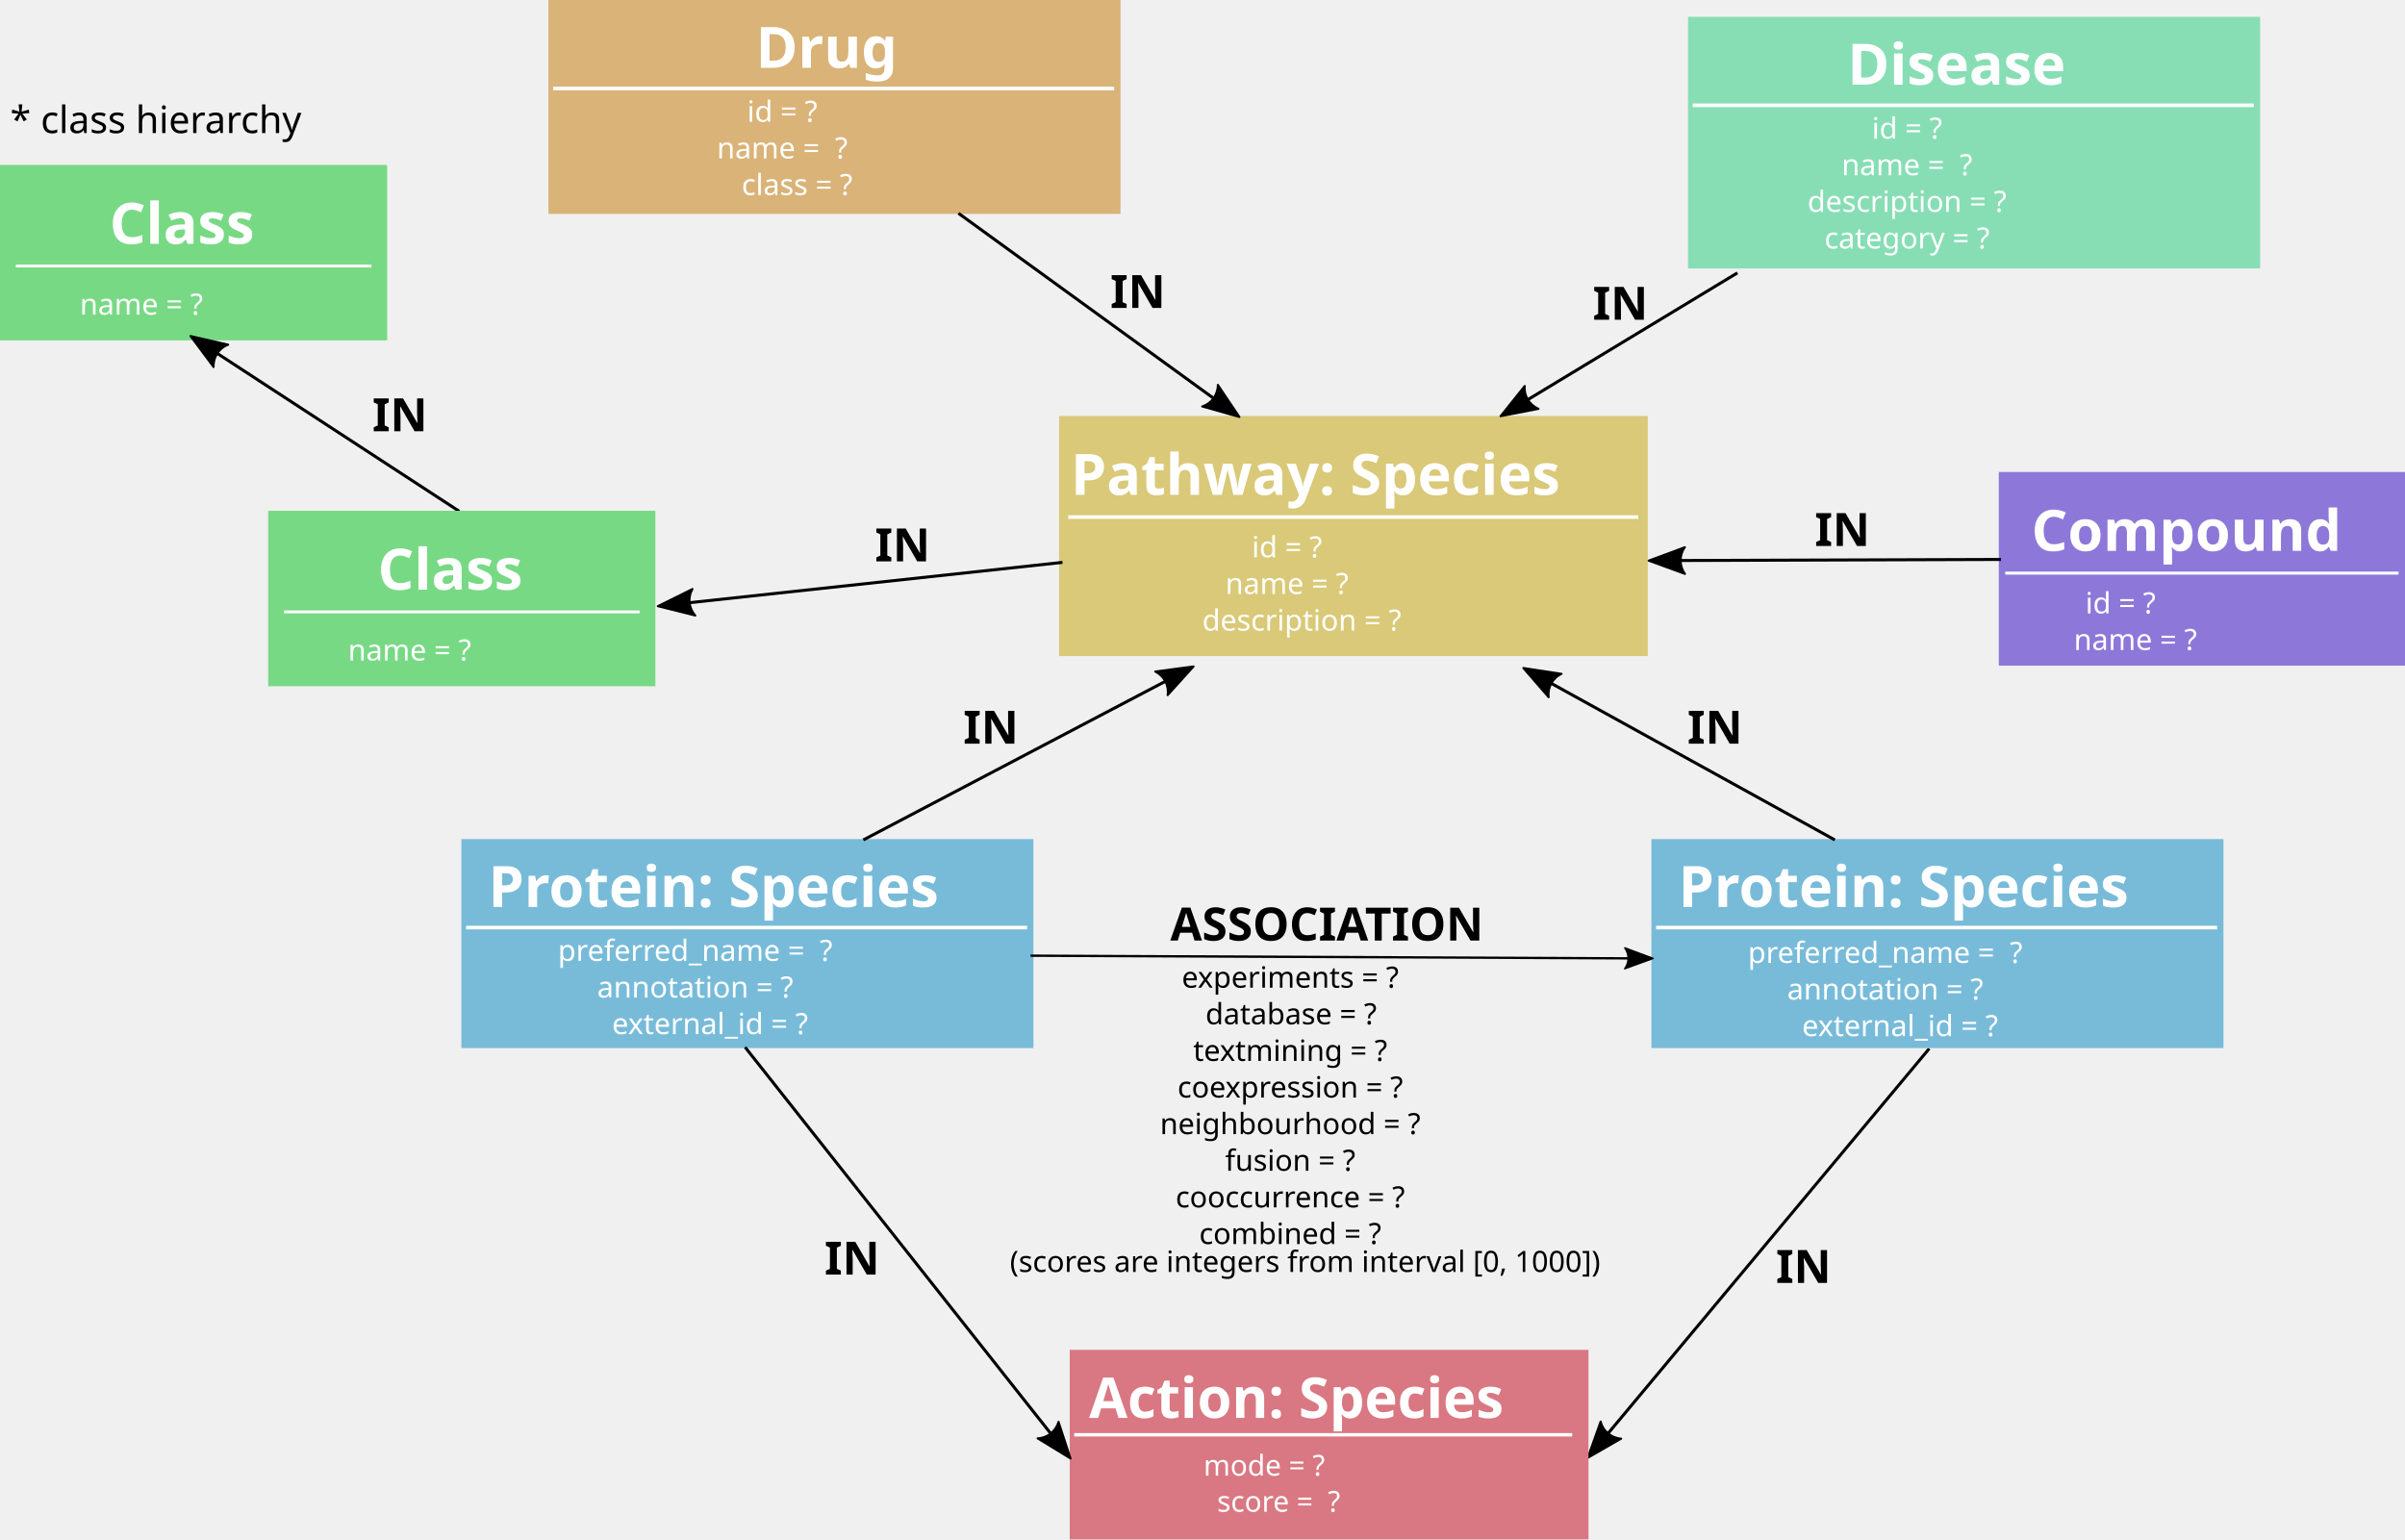
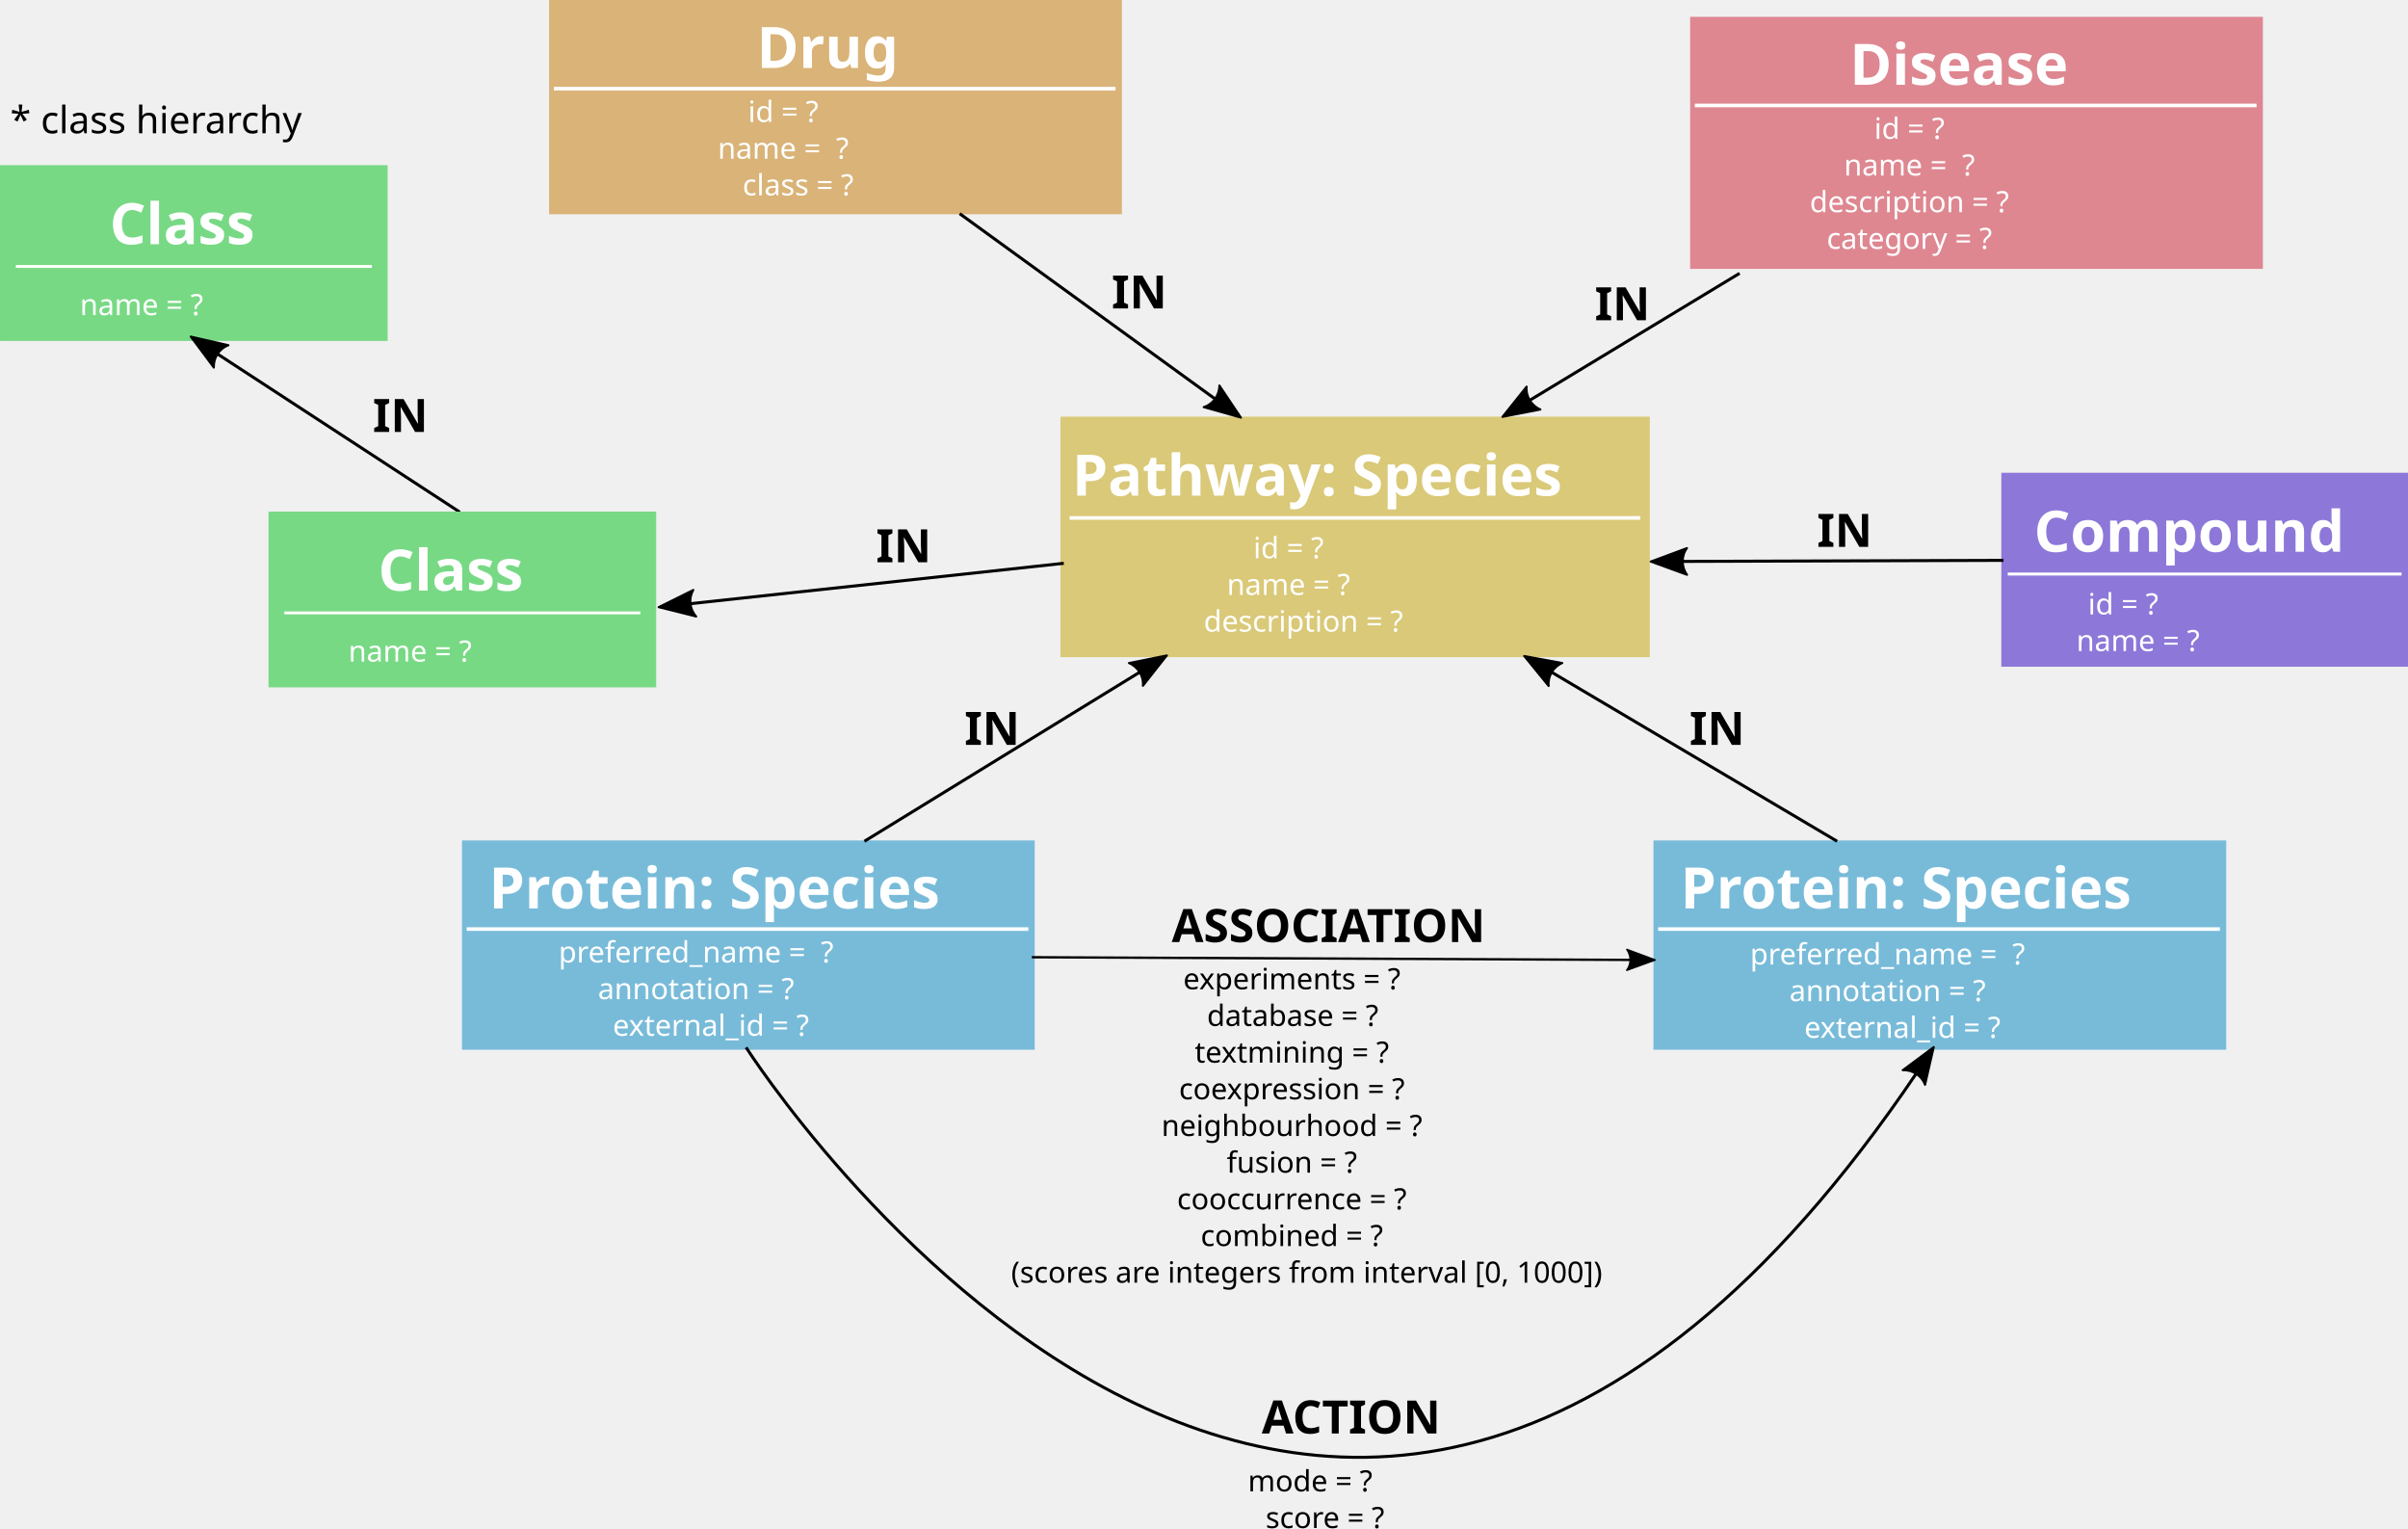
- <svg xmlns="http://www.w3.org/2000/svg" width="224.969mm" height="144.015mm" viewBox="0 0 797.134 510.291" id="svg2" version="1.1">
+ <svg xmlns="http://www.w3.org/2000/svg" width="224.969mm" height="142.761mm" viewBox="0 0 797.134 505.847" id="svg2" version="1.1">
  <defs id="defs4">
+     <marker orient="auto" refY="0" refX="0" id="marker4621" style="overflow:visible">
+       <path id="path4623" style="fill:#000000;fill-opacity:1;fill-rule:evenodd;stroke:#000000;stroke-width:0.625;stroke-linejoin:round;stroke-opacity:1" d="M 8.719,4.034 -2.207,0.016 8.719,-4.002 c -1.745,2.372 -1.735,5.617 -6e-7,8.035 z" transform="matrix(-1.1,0,0,-1.1,-1.1,0)" />
+     </marker>
    <marker orient="auto" refY="0" refX="0" id="marker4794" style="overflow:visible">
      <path id="path4796" d="M 0,0 5,-5 -12.5,0 5,5 0,0 Z" style="fill:#000000;fill-opacity:1;fill-rule:evenodd;stroke:#000000;stroke-width:1pt;stroke-opacity:1" transform="matrix(-0.8,0,0,-0.8,-10,0)" />
    </marker>
    <marker orient="auto" refY="0" refX="0" id="marker8050" style="overflow:visible">
      <path id="path8052" style="fill:#000000;fill-opacity:1;fill-rule:evenodd;stroke:#000000;stroke-width:0.625;stroke-linejoin:round;stroke-opacity:1" d="M 8.719,4.034 -2.207,0.016 8.719,-4.002 c -1.745,2.372 -1.735,5.617 -6e-7,8.035 z" transform="matrix(-1.1,0,0,-1.1,-1.1,0)" />
    </marker>
    <marker orient="auto" refY="0" refX="0" id="marker6372" style="overflow:visible">
      <path id="path6374" style="fill:#000000;fill-opacity:1;fill-rule:evenodd;stroke:#000000;stroke-width:0.625;stroke-linejoin:round;stroke-opacity:1" d="M 8.719,4.034 -2.207,0.016 8.719,-4.002 c -1.745,2.372 -1.735,5.617 -6e-7,8.035 z" transform="matrix(-1.1,0,0,-1.1,-1.1,0)" />
    </marker>
    <marker style="overflow:visible" id="marker4586" refX="0" refY="0" orient="auto">
      <path transform="matrix(-1.1,0,0,-1.1,-1.1,0)" d="M 8.719,4.034 -2.207,0.016 8.719,-4.002 c -1.745,2.372 -1.735,5.617 -6e-7,8.035 z" style="fill:#000000;fill-opacity:1;fill-rule:evenodd;stroke:#000000;stroke-width:0.625;stroke-linejoin:round;stroke-opacity:1" id="path4588" />
    </marker>
    <marker orient="auto" refY="0" refX="0" id="marker4333" style="overflow:visible">
      <path id="path4335" d="M 0,0 5,-5 -12.5,0 5,5 0,0 Z" style="fill:#000000;fill-opacity:1;fill-rule:evenodd;stroke:#000000;stroke-width:1pt;stroke-opacity:1" transform="matrix(-0.8,0,0,-0.8,-10,0)" />
    </marker>
    <marker orient="auto" refY="0" refX="0" id="Arrow1Lend" style="overflow:visible">
      <path id="path4741" d="M 0,0 5,-5 -12.5,0 5,5 0,0 Z" style="fill-rule:evenodd;stroke:#000000;stroke-width:1pt" transform="matrix(-0.8,0,0,-0.8,-10,0)" />
    </marker>
    <marker orient="auto" refY="0" refX="0" id="marker6189" style="overflow:visible">
      <path id="path6191" d="M 0,0 5,-5 -12.5,0 5,5 0,0 Z" style="fill:#000000;fill-opacity:1;fill-rule:evenodd;stroke:#000000;stroke-width:1pt;stroke-opacity:1" transform="matrix(-0.8,0,0,-0.8,-10,0)" />
    </marker>
    <marker orient="auto" refY="0" refX="0" id="marker6117" style="overflow:visible">
      <path id="path6119" d="M 0,0 5,-5 -12.5,0 5,5 0,0 Z" style="fill:#000000;fill-opacity:1;fill-rule:evenodd;stroke:#000000;stroke-width:1pt;stroke-opacity:1" transform="matrix(-0.8,0,0,-0.8,-10,0)" />
    </marker>
    <marker orient="auto" refY="0" refX="0" id="Arrow1Mstart" style="overflow:visible">
      <path id="path4219" d="M 0,0 5,-5 -12.5,0 5,5 0,0 Z" style="fill:#000000;fill-opacity:1;fill-rule:evenodd;stroke:#000000;stroke-width:1pt;stroke-opacity:1" transform="matrix(0.4,0,0,0.4,4,0)" />
    </marker>
    <marker style="overflow:visible" id="marker5431" refX="0" refY="0" orient="auto">
      <path transform="matrix(-1.1,0,0,-1.1,-1.1,0)" d="M 8.719,4.034 -2.207,0.016 8.719,-4.002 c -1.745,2.372 -1.735,5.617 -6e-7,8.035 z" style="fill:#000000;fill-opacity:1;fill-rule:evenodd;stroke:#000000;stroke-width:0.625;stroke-linejoin:round;stroke-opacity:1" id="path5433" />
    </marker>
    <marker orient="auto" refY="0" refX="0" id="Arrow2Lstart" style="overflow:visible">
      <path id="path4231" style="fill:#000000;fill-opacity:1;fill-rule:evenodd;stroke:#000000;stroke-width:0.625;stroke-linejoin:round;stroke-opacity:1" d="M 8.719,4.034 -2.207,0.016 8.719,-4.002 c -1.745,2.372 -1.735,5.617 -6e-7,8.035 z" transform="matrix(1.1,0,0,1.1,1.1,0)" />
-     </marker>
-     <marker orient="auto" refY="0" refX="0" id="marker4569" style="overflow:visible">
-       <path id="path4571" style="fill:#000000;fill-opacity:1;fill-rule:evenodd;stroke:#000000;stroke-width:0.625;stroke-linejoin:round;stroke-opacity:1" d="M 8.719,4.034 -2.207,0.016 8.719,-4.002 c -1.745,2.372 -1.735,5.617 -6e-7,8.035 z" transform="matrix(-1.1,0,0,-1.1,-1.1,0)" />
    </marker>
    <marker orient="auto" refY="0" refX="0" id="Arrow2Lend" style="overflow:visible">
      <path id="path4234" style="fill:#000000;fill-opacity:1;fill-rule:evenodd;stroke:#000000;stroke-width:0.625;stroke-linejoin:round;stroke-opacity:1" d="M 8.719,4.034 -2.207,0.016 8.719,-4.002 c -1.745,2.372 -1.735,5.617 -6e-7,8.035 z" transform="matrix(-1.1,0,0,-1.1,-1.1,0)" />
    </marker>
    <marker orient="auto" refY="0" refX="0" id="marker4569-3" style="overflow:visible">
      <path id="path4571-6" style="fill:#000000;fill-opacity:1;fill-rule:evenodd;stroke:#000000;stroke-width:0.625;stroke-linejoin:round;stroke-opacity:1" d="M 8.719,4.034 -2.207,0.016 8.719,-4.002 c -1.745,2.372 -1.735,5.617 -6e-7,8.035 z" transform="matrix(-1.1,0,0,-1.1,-1.1,0)" />
    </marker>
    <marker style="overflow:visible" id="marker5431-1" refX="0" refY="0" orient="auto">
      <path transform="matrix(-1.1,0,0,-1.1,-1.1,0)" d="M 8.719,4.034 -2.207,0.016 8.719,-4.002 c -1.745,2.372 -1.735,5.617 -6e-7,8.035 z" style="fill:#000000;fill-opacity:1;fill-rule:evenodd;stroke:#000000;stroke-width:0.625;stroke-linejoin:round;stroke-opacity:1" id="path5433-2" />
    </marker>
    <marker style="overflow:visible" id="marker5431-1-6" refX="0" refY="0" orient="auto">
      <path transform="matrix(-1.1,0,0,-1.1,-1.1,0)" d="M 8.719,4.034 -2.207,0.016 8.719,-4.002 c -1.745,2.372 -1.735,5.617 -6e-7,8.035 z" style="fill:#000000;fill-opacity:1;fill-rule:evenodd;stroke:#000000;stroke-width:0.625;stroke-linejoin:round;stroke-opacity:1" id="path5433-2-0" />
    </marker>
    <marker orient="auto" refY="0" refX="0" id="marker6372-9" style="overflow:visible">
      <path id="path6374-3" style="fill:#000000;fill-opacity:1;fill-rule:evenodd;stroke:#000000;stroke-width:0.625;stroke-linejoin:round;stroke-opacity:1" d="M 8.719,4.034 -2.207,0.016 8.719,-4.002 c -1.745,2.372 -1.735,5.617 -6e-7,8.035 z" transform="matrix(-1.1,0,0,-1.1,-1.1,0)" />
    </marker>
    <marker orient="auto" refY="0" refX="0" id="marker6372-7" style="overflow:visible">
      <path id="path6374-8" style="fill:#000000;fill-opacity:1;fill-rule:evenodd;stroke:#000000;stroke-width:0.625;stroke-linejoin:round;stroke-opacity:1" d="M 8.719,4.034 -2.207,0.016 8.719,-4.002 c -1.745,2.372 -1.735,5.617 -6e-7,8.035 z" transform="matrix(-1.1,0,0,-1.1,-1.1,0)" />
    </marker>
  </defs>
  <g id="layer1" transform="translate(388.4017,-322.015)">
    <g transform="translate(-59.60771,-111.0809)" id="g4991">
      <rect style="fill:#78d985;fill-opacity:1;stroke:none;stroke-width:5;stroke-miterlimit:4;stroke-dasharray:none;stroke-opacity:1" id="rect4993" width="128.329" height="58.171" x="-328.794" y="487.757" />
      <text xml:space="preserve" style="font-style:normal;font-weight:normal;font-size:18.907px;line-height:125%;font-family:sans-serif;letter-spacing:0px;word-spacing:0px;fill:#ffffff;fill-opacity:1;stroke:none;stroke-width:1px;stroke-linecap:butt;stroke-linejoin:miter;stroke-opacity:1" x="-292.492" y="513.907" id="text4995">
        <tspan style="font-style:normal;font-variant:normal;font-weight:bold;font-stretch:normal;font-family:sans-serif;-inkscape-font-specification:'sans-serif Bold'" x="-292.492" y="513.907" id="tspan4997">Class</tspan>
      </text>
      <path style="fill:none;fill-rule:evenodd;stroke:#ffffff;stroke-width:0.945px;stroke-linecap:butt;stroke-linejoin:miter;stroke-opacity:1" d="m -323.559,521.279 117.859,0" id="path4999" />
      <text xml:space="preserve" style="font-style:normal;font-weight:normal;font-size:18.907px;line-height:125%;font-family:sans-serif;letter-spacing:0px;word-spacing:0px;fill:#ffffff;fill-opacity:1;stroke:none;stroke-width:1px;stroke-linecap:butt;stroke-linejoin:miter;stroke-opacity:1" x="-264.729" y="537.394" id="text5001">
        <tspan style="font-size:9.711px;text-align:center;text-anchor:middle" x="-264.729" y="537.394" id="tspan5003">name = ?</tspan>
      </text>
    </g>
    <text xml:space="preserve" style="font-style:normal;font-weight:normal;font-size:18.907px;line-height:125%;font-family:sans-serif;letter-spacing:0px;word-spacing:0px;fill:#ffffff;fill-opacity:1;stroke:none;stroke-width:1px;stroke-linecap:butt;stroke-linejoin:miter;stroke-opacity:1" x="213.336" y="640.537" id="text6267">
      <tspan style="font-size:9.711px;text-align:center;text-anchor:middle" x="213.336" y="640.537" id="tspan6269">label =</tspan>
      <tspan id="tspan6271" style="font-size:9.711px;text-align:center;text-anchor:middle" x="213.336" y="652.676">name =</tspan>
      <tspan style="font-size:9.711px;text-align:center;text-anchor:middle" x="213.336" y="664.815" id="tspan6273">ensembl_id =</tspan>
    </text>
    <text id="text4183" y="628.107" x="174.206" style="font-style:normal;font-weight:normal;font-size:18.907px;line-height:125%;font-family:sans-serif;letter-spacing:0px;word-spacing:0px;fill:#ffffff;fill-opacity:1;stroke:none;stroke-width:1px;stroke-linecap:butt;stroke-linejoin:miter;stroke-opacity:1" xml:space="preserve">
      <tspan id="tspan4185" y="628.107" x="174.206" style="font-style:normal;font-variant:normal;font-weight:bold;font-stretch:normal;font-family:sans-serif;-inkscape-font-specification:'sans-serif Bold';fill:#ffffff;fill-opacity:1;stroke:none;stroke-opacity:1">Protein:Species</tspan>
    </text>
-     <text id="text4183-3" y="633.787" x="-0.51" style="font-style:normal;font-weight:normal;font-size:15.239px;line-height:125%;font-family:sans-serif;letter-spacing:0px;word-spacing:0px;fill:#000000;fill-opacity:1;stroke:none;stroke-width:1px;stroke-linecap:butt;stroke-linejoin:miter;stroke-opacity:1;" xml:space="preserve">
-       <tspan id="tspan4185-6" y="633.787" x="-0.51" style="font-style:normal;font-variant:normal;font-weight:bold;font-stretch:normal;font-family:sans-serif;-inkscape-font-specification:'sans-serif Bold';fill:#000000;fill-opacity:1;">ASSOCIATION</tspan>
+     <text id="text4183-3" y="633.787" x="-0.51" style="font-style:normal;font-weight:normal;font-size:15.239px;line-height:125%;font-family:sans-serif;letter-spacing:0px;word-spacing:0px;fill:#000000;fill-opacity:1;stroke:none;stroke-width:1px;stroke-linecap:butt;stroke-linejoin:miter;stroke-opacity:1" xml:space="preserve">
+       <tspan id="tspan4185-6" y="633.787" x="-0.51" style="font-style:normal;font-variant:normal;font-weight:bold;font-stretch:normal;font-family:sans-serif;-inkscape-font-specification:'sans-serif Bold';fill:#000000;fill-opacity:1">ASSOCIATION</tspan>
    </text>
    <text id="text4201" y="649.416" x="56.459" style="font-style:normal;font-weight:normal;font-size:18.907px;line-height:125%;font-family:sans-serif;letter-spacing:0px;word-spacing:0px;fill:#000000;fill-opacity:1;stroke:none;stroke-width:1px;stroke-linecap:butt;stroke-linejoin:miter;stroke-opacity:1" xml:space="preserve">
      <tspan y="649.416" x="56.459" style="font-size:9.711px;text-align:center;text-anchor:middle;fill:#000000" id="tspan4205">experiments = ?</tspan>
      <tspan y="661.554" x="58.005" style="font-size:9.711px;text-align:center;text-anchor:middle;fill:#000000" id="tspan4535">database = ? </tspan>
      <tspan y="673.693" x="56.459" style="font-size:9.711px;text-align:center;text-anchor:middle;fill:#000000" id="tspan4537">textmining = ?</tspan>
      <tspan y="685.832" x="56.459" style="font-size:9.711px;text-align:center;text-anchor:middle;fill:#000000" id="tspan4539">coexpression = ?</tspan>
      <tspan y="697.971" x="56.459" style="font-size:9.711px;text-align:center;text-anchor:middle;fill:#000000" id="tspan4541">neighbourhood = ?</tspan>
      <tspan y="710.11" x="56.459" style="font-size:9.711px;text-align:center;text-anchor:middle;fill:#000000" id="tspan4543">fusion = ?</tspan>
      <tspan y="722.249" x="56.459" style="font-size:9.711px;text-align:center;text-anchor:middle;fill:#000000" id="tspan4545">cooccurrence = ?</tspan>
      <tspan y="734.388" x="56.459" style="font-size:9.711px;text-align:center;text-anchor:middle;fill:#000000" id="tspan4547">combined = ?</tspan>
-       <tspan y="743.642" x="56.459" style="font-size:9.711px;text-align:center;text-anchor:middle;fill:#000000" id="tspan4305">(scores are integers from interval [0, 1000])</tspan>
-     </text>
-     <g id="g3619" transform="translate(-338.5714,-91.42857)">
-       <path id="path5429" d="M 589.61,761.036 477.233,895.7" style="fill:none;fill-rule:evenodd;stroke:#000000;stroke-width:1;stroke-linecap:butt;stroke-linejoin:miter;stroke-miterlimit:4;stroke-dasharray:none;stroke-opacity:1;marker-end:url(#marker5431)" />
-       <text xml:space="preserve" style="font-style:normal;font-weight:normal;font-size:15.239px;line-height:125%;font-family:sans-serif;letter-spacing:0px;word-spacing:0px;fill:#000000;fill-opacity:1;stroke:none;stroke-width:1px;stroke-linecap:butt;stroke-linejoin:miter;stroke-opacity:1" x="538.79" y="838.707" id="text4244">
-         <tspan style="font-style:normal;font-variant:normal;font-weight:bold;font-stretch:normal;font-family:sans-serif;-inkscape-font-specification:'sans-serif Bold'" x="538.79" y="838.707" id="tspan4246">IN</tspan>
-       </text>
-     </g>
+       <tspan y="746.527" x="56.459" style="font-size:9.711px;text-align:center;text-anchor:middle;fill:#000000" id="tspan4305">(scores are integers from interval [0, 1000])</tspan>
+     </text>
    <rect style="fill:#78bbd9;fill-opacity:1;stroke:none;stroke-width:5;stroke-miterlimit:4;stroke-dasharray:none;stroke-opacity:1" id="rect4136" width="189.607" height="69.268" x="-235.478" y="600.158" />
    <text xml:space="preserve" style="font-style:normal;font-weight:normal;font-size:18.907px;line-height:125%;font-family:sans-serif;letter-spacing:0px;word-spacing:0px;fill:#ffffff;fill-opacity:1;stroke:none;stroke-width:1px;stroke-linecap:butt;stroke-linejoin:miter;stroke-opacity:1" x="-226.554" y="622.654" id="text4138">
      <tspan style="font-style:normal;font-variant:normal;font-weight:bold;font-stretch:normal;font-family:sans-serif;-inkscape-font-specification:'sans-serif Bold';fill:#ffffff;fill-opacity:1;stroke:none;stroke-opacity:1" x="-226.554" y="622.654" id="tspan4142">Protein: Species</tspan>
    </text>
    <text id="text4146" y="640.537" x="-140.774" style="font-style:normal;font-weight:normal;font-size:18.907px;line-height:125%;font-family:sans-serif;letter-spacing:0px;word-spacing:0px;fill:#ffffff;fill-opacity:1;stroke:none;stroke-width:1px;stroke-linecap:butt;stroke-linejoin:miter;stroke-opacity:1" xml:space="preserve">
      <tspan id="tspan4148" y="640.537" x="-140.774" style="font-size:9.711px;text-align:center;text-anchor:middle">preferred_name =  ?</tspan>
      <tspan y="652.676" x="-140.774" style="font-size:9.711px;text-align:center;text-anchor:middle" id="tspan4150">annotation = ?</tspan>
      <tspan id="tspan6265" y="664.815" x="-140.774" style="font-size:9.711px;text-align:center;text-anchor:middle">external_id = ?</tspan>
    </text>
    <path style="fill:none;fill-rule:evenodd;stroke:#ffffff;stroke-width:1.187px;stroke-linecap:butt;stroke-linejoin:miter;stroke-opacity:1" d="m -233.922,629.49 185.947,0" id="path3400" />
-     <g id="g5072" transform="matrix(0.9088292,0,0,0.9088292,-252.0984,38.42186)">
-       <rect style="fill:#d97882;fill-opacity:1;stroke:none;stroke-width:5;stroke-miterlimit:4;stroke-dasharray:none;stroke-opacity:1" id="rect4551" width="189.186" height="69.146" x="240.155" y="804.378" />
-       <text transform="scale(0.9952311,1.004792)" xml:space="preserve" style="font-style:normal;font-weight:normal;font-size:20.402px;line-height:125%;font-family:sans-serif;letter-spacing:0px;word-spacing:0px;fill:#ffffff;fill-opacity:1;stroke:none;stroke-width:1px;stroke-linecap:butt;stroke-linejoin:miter;stroke-opacity:1" x="248.407" y="825.252" id="text4553">
-         <tspan x="248.407" y="825.252" id="tspan4555" style="font-style:normal;font-variant:normal;font-weight:bold;font-stretch:normal;font-family:sans-serif;-inkscape-font-specification:'sans-serif Bold'">Action: Species</tspan>
-       </text>
-       <text transform="scale(0.9952311,1.004792)" id="text4557" y="846.209" x="336.437" style="font-style:normal;font-weight:normal;font-size:20.402px;line-height:125%;font-family:sans-serif;letter-spacing:0px;word-spacing:0px;fill:#ffffff;fill-opacity:1;stroke:none;stroke-width:1px;stroke-linecap:butt;stroke-linejoin:miter;stroke-opacity:1" xml:space="preserve">
-         <tspan y="846.209" x="336.437" style="font-size:10.479px;text-align:center;text-anchor:middle" id="tspan4561">mode = ?</tspan>
-         <tspan y="859.308" x="336.437" style="font-size:10.479px;text-align:center;text-anchor:middle" id="tspan4565">score =  ?</tspan>
-       </text>
-       <path id="path3400-6" d="m 241.777,835.362 181.619,0" style="fill:none;fill-rule:evenodd;stroke:#ffffff;stroke-width:1.23px;stroke-linecap:butt;stroke-linejoin:miter;stroke-opacity:1" />
-     </g>
    <g id="g3538" transform="translate(-531.4286,-492.1429)">
      <rect y="952.043" x="494.063" height="79.6" width="195.115" id="rect4677" style="fill:#d9c978;fill-opacity:1;stroke:none;stroke-width:5;stroke-miterlimit:4;stroke-dasharray:none;stroke-opacity:1" />
      <text id="text4679" y="978.193" x="497.924" style="font-style:normal;font-weight:normal;font-size:18.907px;line-height:125%;font-family:sans-serif;letter-spacing:0px;word-spacing:0px;fill:#ffffff;fill-opacity:1;stroke:none;stroke-width:1px;stroke-linecap:butt;stroke-linejoin:miter;stroke-opacity:1" xml:space="preserve">
        <tspan id="tspan4681" y="978.193" x="497.924" style="font-style:normal;font-variant:normal;font-weight:bold;font-stretch:normal;font-family:sans-serif;-inkscape-font-specification:'sans-serif Bold'">Pathway: Species</tspan>
      </text>
      <text xml:space="preserve" style="font-style:normal;font-weight:normal;font-size:18.907px;line-height:125%;font-family:sans-serif;letter-spacing:0px;word-spacing:0px;fill:#ffffff;fill-opacity:1;stroke:none;stroke-width:1px;stroke-linecap:butt;stroke-linejoin:miter;stroke-opacity:1" x="591.699" y="998.92" id="text4683">
        <tspan id="tspan4687" style="font-size:9.711px;text-align:center;text-anchor:middle" x="591.699" y="998.92">id = ?</tspan>
        <tspan id="tspan12073" style="font-size:9.711px;text-align:center;text-anchor:middle" x="591.699" y="1011.058">name = ?</tspan>
        <tspan id="tspan12075" style="font-size:9.711px;text-align:center;text-anchor:middle" x="591.699" y="1023.197">description = ?</tspan>
      </text>
      <path id="path3400-7" d="m 497.104,985.564 188.93,0" style="fill:none;fill-rule:evenodd;stroke:#ffffff;stroke-width:1.196px;stroke-linecap:butt;stroke-linejoin:miter;stroke-opacity:1" />
-     </g>
-     <g id="g3558" transform="translate(-338.5714,-91.42857)">
-       <text id="text6175" y="835.953" x="223.438" style="font-style:normal;font-weight:normal;font-size:15.239px;line-height:125%;font-family:sans-serif;letter-spacing:0px;word-spacing:0px;fill:#000000;fill-opacity:1;stroke:none;stroke-width:1px;stroke-linecap:butt;stroke-linejoin:miter;stroke-opacity:1" xml:space="preserve">
-         <tspan id="tspan6177" y="835.953" x="223.438" style="font-style:normal;font-variant:normal;font-weight:bold;font-stretch:normal;font-family:sans-serif;-inkscape-font-specification:'sans-serif Bold'">IN</tspan>
-       </text>
-       <path style="fill:none;fill-rule:evenodd;stroke:#000000;stroke-width:1;stroke-linecap:butt;stroke-linejoin:miter;stroke-miterlimit:4;stroke-dasharray:none;stroke-opacity:1;marker-end:url(#marker4569)" d="M 197.141,760.577 304.164,895.892" id="path4567" />
    </g>
    <rect y="600.158" x="158.954" height="69.268" width="189.607" id="rect4265" style="fill:#78bbd9;fill-opacity:1;stroke:none;stroke-width:5;stroke-miterlimit:4;stroke-dasharray:none;stroke-opacity:1" />
    <text id="text4267" y="622.654" x="167.878" style="font-style:normal;font-weight:normal;font-size:18.907px;line-height:125%;font-family:sans-serif;letter-spacing:0px;word-spacing:0px;fill:#ffffff;fill-opacity:1;stroke:none;stroke-width:1px;stroke-linecap:butt;stroke-linejoin:miter;stroke-opacity:1" xml:space="preserve">
      <tspan id="tspan4269" y="622.654" x="167.878" style="font-style:normal;font-variant:normal;font-weight:bold;font-stretch:normal;font-family:sans-serif;-inkscape-font-specification:'sans-serif Bold';fill:#ffffff;fill-opacity:1;stroke:none;stroke-opacity:1">Protein: Species</tspan>
    </text>
    <path id="path4279" d="m 160.51,629.49 185.947,0" style="fill:none;fill-rule:evenodd;stroke:#ffffff;stroke-width:1.187px;stroke-linecap:butt;stroke-linejoin:miter;stroke-opacity:1" />
    <path style="fill:none;fill-rule:evenodd;stroke:#000000;stroke-width:0.777px;stroke-linecap:butt;stroke-linejoin:miter;stroke-opacity:1;marker-end:url(#Arrow2Lend)" d="m -46.835,638.809 205.289,0.918" id="path4207" />
    <text xml:space="preserve" style="font-style:normal;font-weight:normal;font-size:18.907px;line-height:125%;font-family:sans-serif;letter-spacing:0px;word-spacing:0px;fill:#ffffff;fill-opacity:1;stroke:none;stroke-width:1px;stroke-linecap:butt;stroke-linejoin:miter;stroke-opacity:1" x="253.658" y="641.204" id="text4146-3">
      <tspan style="font-size:9.711px;text-align:center;text-anchor:middle" x="253.658" y="641.204" id="tspan4148-6">preferred_name =  ?</tspan>
      <tspan id="tspan4150-7" style="font-size:9.711px;text-align:center;text-anchor:middle" x="253.658" y="653.343">annotation = ?</tspan>
      <tspan style="font-size:9.711px;text-align:center;text-anchor:middle" x="253.658" y="665.482" id="tspan6265-5">external_id = ?</tspan>
    </text>
    <g id="g3526" transform="translate(-128,-258)">
-       <rect style="fill:#87deb5;fill-opacity:1;stroke:none;stroke-width:5;stroke-miterlimit:4;stroke-dasharray:none;stroke-opacity:1" id="rect4558" width="189.607" height="83.41" x="299.094" y="585.586" />
+       <rect style="fill:#de8791;fill-opacity:1;stroke:none;stroke-width:5;stroke-miterlimit:4;stroke-dasharray:none;stroke-opacity:1" id="rect4558" width="189.607" height="83.41" x="299.094" y="585.586" />
      <text xml:space="preserve" style="font-style:normal;font-weight:normal;font-size:18.907px;line-height:125%;font-family:sans-serif;letter-spacing:0px;word-spacing:0px;fill:#ffffff;fill-opacity:1;stroke:none;stroke-width:1px;stroke-linecap:butt;stroke-linejoin:miter;stroke-opacity:1" x="351.919" y="608.082" id="text4560">
        <tspan style="font-style:normal;font-variant:normal;font-weight:bold;font-stretch:normal;font-family:sans-serif;-inkscape-font-specification:'sans-serif Bold';fill:#ffffff;fill-opacity:1;stroke:none;stroke-opacity:1" x="351.919" y="608.082" id="tspan4562">Disease</tspan>
      </text>
      <text id="text4564" y="625.965" x="393.798" style="font-style:normal;font-weight:normal;font-size:18.907px;line-height:125%;font-family:sans-serif;letter-spacing:0px;word-spacing:0px;fill:#ffffff;fill-opacity:1;stroke:none;stroke-width:1px;stroke-linecap:butt;stroke-linejoin:miter;stroke-opacity:1" xml:space="preserve">
        <tspan id="tspan4566" y="625.965" x="393.798" style="font-size:9.711px;text-align:center;text-anchor:middle">id = ?</tspan>
        <tspan id="tspan4574" y="638.104" x="393.798" style="font-size:9.711px;text-align:center;text-anchor:middle">name =  ?</tspan>
        <tspan y="650.243" x="393.798" style="font-size:9.711px;text-align:center;text-anchor:middle" id="tspan4568">description = ?</tspan>
        <tspan id="tspan4576" y="662.382" x="393.798" style="font-size:9.711px;text-align:center;text-anchor:middle">category = ?</tspan>
        <tspan id="tspan4570" y="674.521" x="393.798" style="font-size:9.711px;text-align:center;text-anchor:middle" />
      </text>
      <path style="fill:none;fill-rule:evenodd;stroke:#ffffff;stroke-width:1.187px;stroke-linecap:butt;stroke-linejoin:miter;stroke-opacity:1" d="m 300.65,614.919 185.947,0" id="path4572" />
    </g>
    <g id="g3548" transform="translate(-292.5714,-91.42857)">
-       <path id="path4584" d="M 190.322,691.864 298.608,634.998" style="fill:none;fill-rule:evenodd;stroke:#000000;stroke-width:1;stroke-linecap:butt;stroke-linejoin:miter;stroke-miterlimit:4;stroke-dasharray:none;stroke-opacity:1;marker-end:url(#marker4586)" />
+       <path id="path4584" d="m 190.322,691.864 99.001,-60.794" style="fill:none;fill-rule:evenodd;stroke:#000000;stroke-width:1;stroke-linecap:butt;stroke-linejoin:miter;stroke-miterlimit:4;stroke-dasharray:none;stroke-opacity:1;marker-end:url(#marker4586)" />
      <text xml:space="preserve" style="font-style:normal;font-weight:normal;font-size:15.239px;line-height:125%;font-family:sans-serif;letter-spacing:0px;word-spacing:0px;fill:#000000;fill-opacity:1;stroke:none;stroke-width:1px;stroke-linecap:butt;stroke-linejoin:miter;stroke-opacity:1" x="223.438" y="659.953" id="text6348">
        <tspan style="font-style:normal;font-variant:normal;font-weight:bold;font-stretch:normal;font-family:sans-serif;-inkscape-font-specification:'sans-serif Bold'" x="223.438" y="659.953" id="tspan6350">IN</tspan>
      </text>
    </g>
-     <path id="path6370" d="M 219.751,600.436 117.673,544.075" style="fill:none;fill-rule:evenodd;stroke:#000000;stroke-width:1;stroke-linecap:butt;stroke-linejoin:miter;stroke-miterlimit:4;stroke-dasharray:none;stroke-opacity:1;marker-end:url(#marker6372)" />
+     <path id="path6370" d="M 219.751,600.436 117.316,539.789" style="fill:none;fill-rule:evenodd;stroke:#000000;stroke-width:1;stroke-linecap:butt;stroke-linejoin:miter;stroke-miterlimit:4;stroke-dasharray:none;stroke-opacity:1;marker-end:url(#marker6372)" />
    <text xml:space="preserve" style="font-style:normal;font-weight:normal;font-size:15.239px;line-height:125%;font-family:sans-serif;letter-spacing:0px;word-spacing:0px;fill:#000000;fill-opacity:1;stroke:none;stroke-width:1px;stroke-linecap:butt;stroke-linejoin:miter;stroke-opacity:1" x="170.866" y="568.525" id="text8014">
      <tspan style="font-style:normal;font-variant:normal;font-weight:bold;font-stretch:normal;font-family:sans-serif;-inkscape-font-specification:'sans-serif Bold'" x="170.866" y="568.525" id="tspan8016">IN</tspan>
    </text>
    <path id="path6370-1" d="M -36.249,508.436 -169.042,522.789" style="fill:none;fill-rule:evenodd;stroke:#000000;stroke-width:1;stroke-linecap:butt;stroke-linejoin:miter;stroke-miterlimit:4;stroke-dasharray:none;stroke-opacity:1;marker-end:url(#marker6372-9)" />
    <path id="path6370-4" d="m -236.206,491.486 -87.936,-57.371" style="fill:none;fill-rule:evenodd;stroke:#000000;stroke-width:1;stroke-linecap:butt;stroke-linejoin:miter;stroke-miterlimit:4;stroke-dasharray:none;stroke-opacity:1;marker-end:url(#marker6372-7)" />
    <text xml:space="preserve" style="font-style:normal;font-weight:normal;font-size:15.239px;line-height:125%;font-family:sans-serif;letter-spacing:0px;word-spacing:0px;fill:#000000;fill-opacity:1;stroke:none;stroke-width:1px;stroke-linecap:butt;stroke-linejoin:miter;stroke-opacity:1" x="-265.01" y="464.968" id="text8014-5">
      <tspan style="font-style:normal;font-variant:normal;font-weight:bold;font-stretch:normal;font-family:sans-serif;-inkscape-font-specification:'sans-serif Bold'" x="-265.01" y="464.968" id="tspan8016-0">IN</tspan>
    </text>
    <rect style="fill:#d9b378;fill-opacity:1;stroke:none;stroke-width:5;stroke-miterlimit:4;stroke-dasharray:none;stroke-opacity:1" id="rect8018" width="189.607" height="70.91" x="-206.62" y="322.015" />
    <text xml:space="preserve" style="font-style:normal;font-weight:normal;font-size:18.907px;line-height:125%;font-family:sans-serif;letter-spacing:0px;word-spacing:0px;fill:#ffffff;fill-opacity:1;stroke:none;stroke-width:1px;stroke-linecap:butt;stroke-linejoin:miter;stroke-opacity:1" x="-137.916" y="344.511" id="text8020">
      <tspan style="font-style:normal;font-variant:normal;font-weight:bold;font-stretch:normal;font-family:sans-serif;-inkscape-font-specification:'sans-serif Bold';fill:#ffffff;fill-opacity:1;stroke:none;stroke-opacity:1" x="-137.916" y="344.511" id="tspan8022">Drug</tspan>
    </text>
    <text id="text8024" y="362.394" x="-111.917" style="font-style:normal;font-weight:normal;font-size:18.907px;line-height:125%;font-family:sans-serif;letter-spacing:0px;word-spacing:0px;fill:#ffffff;fill-opacity:1;stroke:none;stroke-width:1px;stroke-linecap:butt;stroke-linejoin:miter;stroke-opacity:1" xml:space="preserve">
      <tspan id="tspan8026" y="362.394" x="-111.917" style="font-size:9.711px;text-align:center;text-anchor:middle">id = ?</tspan>
      <tspan id="tspan8028" y="374.533" x="-111.917" style="font-size:9.711px;text-align:center;text-anchor:middle">name =  ?</tspan>
      <tspan id="tspan8034" y="386.672" x="-111.917" style="font-size:9.711px;text-align:center;text-anchor:middle">class = ?</tspan>
    </text>
    <path style="fill:none;fill-rule:evenodd;stroke:#ffffff;stroke-width:1.187px;stroke-linecap:butt;stroke-linejoin:miter;stroke-opacity:1" d="m -205.065,351.347 185.947,0" id="path8036" />
    <g id="g3654" transform="translate(-65,-475.1429)">
      <g id="g3663" transform="translate(15.71429,-6.428571)">
        <rect style="fill:#8d78d9;fill-opacity:1;stroke:none;stroke-width:5;stroke-miterlimit:4;stroke-dasharray:none;stroke-opacity:1" id="rect12079" width="134.632" height="64.195" x="323.386" y="960.043" />
        <text xml:space="preserve" style="font-style:normal;font-weight:normal;font-size:18.907px;line-height:125%;font-family:sans-serif;letter-spacing:0px;word-spacing:0px;fill:#ffffff;fill-opacity:1;stroke:none;stroke-width:1px;stroke-linecap:butt;stroke-linejoin:miter;stroke-opacity:1" x="334.202" y="986.193" id="text12081">
          <tspan style="font-style:normal;font-variant:normal;font-weight:bold;font-stretch:normal;font-family:sans-serif;-inkscape-font-specification:'sans-serif Bold'" x="334.202" y="986.193" id="tspan12083">Compound</tspan>
        </text>
        <text id="text12085" y="1006.92" x="390.776" style="font-style:normal;font-weight:normal;font-size:18.907px;line-height:125%;font-family:sans-serif;letter-spacing:0px;word-spacing:0px;fill:#ffffff;fill-opacity:1;stroke:none;stroke-width:1px;stroke-linecap:butt;stroke-linejoin:miter;stroke-opacity:1" xml:space="preserve">
          <tspan y="1006.92" x="390.776" style="font-size:9.711px;text-align:center;text-anchor:middle" id="tspan12087">id = ?</tspan>
          <tspan y="1019.058" x="390.776" style="font-size:9.711px;text-align:center;text-anchor:middle" id="tspan12091">name = ?</tspan>
        </text>
        <path style="fill:none;fill-rule:evenodd;stroke:#ffffff;stroke-width:0.994px;stroke-linecap:butt;stroke-linejoin:miter;stroke-opacity:1" d="m 325.52,993.564 130.365,0" id="path12093" />
      </g>
    </g>
    <g transform="translate(-267.8571,-427.8571)" id="g3558-7">
      <text id="text6175-5" y="851.953" x="247.438" style="font-style:normal;font-weight:normal;font-size:15.239px;line-height:125%;font-family:sans-serif;letter-spacing:0px;word-spacing:0px;fill:#000000;fill-opacity:1;stroke:none;stroke-width:1px;stroke-linecap:butt;stroke-linejoin:miter;stroke-opacity:1" xml:space="preserve">
        <tspan id="tspan6177-3" y="851.953" x="247.438" style="font-style:normal;font-variant:normal;font-weight:bold;font-stretch:normal;font-family:sans-serif;-inkscape-font-specification:'sans-serif Bold'">IN</tspan>
      </text>
      <path style="fill:none;fill-rule:evenodd;stroke:#000000;stroke-width:1;stroke-linecap:butt;stroke-linejoin:miter;stroke-miterlimit:4;stroke-dasharray:none;stroke-opacity:1;marker-end:url(#marker4569-3)" d="m 197.141,820.577 92.024,66.744" id="path4567-5" />
      <text id="text6175-5-9" y="935.953" x="169.438" style="font-style:normal;font-weight:normal;font-size:15.239px;line-height:125%;font-family:sans-serif;letter-spacing:0px;word-spacing:0px;fill:#000000;fill-opacity:1;stroke:none;stroke-width:1px;stroke-linecap:butt;stroke-linejoin:miter;stroke-opacity:1" xml:space="preserve">
        <tspan id="tspan6177-3-4" y="935.953" x="169.438" style="font-style:normal;font-variant:normal;font-weight:bold;font-stretch:normal;font-family:sans-serif;-inkscape-font-specification:'sans-serif Bold'">IN</tspan>
      </text>
    </g>
    <g transform="translate(-367.1429,-436.4286)" id="g3619-7">
      <path id="path5429-0" d="m 554.61,848.893 -77.377,46.808" style="fill:none;fill-rule:evenodd;stroke:#000000;stroke-width:1;stroke-linecap:butt;stroke-linejoin:miter;stroke-miterlimit:4;stroke-dasharray:none;stroke-opacity:1;marker-end:url(#marker5431-1)" />
      <text xml:space="preserve" style="font-style:normal;font-weight:normal;font-size:15.239px;line-height:125%;font-family:sans-serif;letter-spacing:0px;word-spacing:0px;fill:#000000;fill-opacity:1;stroke:none;stroke-width:1px;stroke-linecap:butt;stroke-linejoin:miter;stroke-opacity:1" x="506.647" y="864.422" id="text4244-9">
        <tspan style="font-style:normal;font-variant:normal;font-weight:bold;font-stretch:normal;font-family:sans-serif;-inkscape-font-specification:'sans-serif Bold'" x="506.647" y="864.422" id="tspan4246-3">IN</tspan>
      </text>
    </g>
    <g transform="translate(-277.1429,-376.4286)" id="g3619-7-6">
      <path id="path5429-0-2" d="m 551.966,883.893 -115.448,0.379" style="fill:none;fill-rule:evenodd;stroke:#000000;stroke-width:1;stroke-linecap:butt;stroke-linejoin:miter;stroke-miterlimit:4;stroke-dasharray:none;stroke-opacity:1;marker-end:url(#marker5431-1-6)" />
      <text xml:space="preserve" style="font-style:normal;font-weight:normal;font-size:15.239px;line-height:125%;font-family:sans-serif;letter-spacing:0px;word-spacing:0px;fill:#000000;fill-opacity:1;stroke:none;stroke-width:1px;stroke-linecap:butt;stroke-linejoin:miter;stroke-opacity:1" x="490.218" y="879.422" id="text4244-9-6">
        <tspan style="font-style:normal;font-variant:normal;font-weight:bold;font-stretch:normal;font-family:sans-serif;-inkscape-font-specification:'sans-serif Bold'" x="490.218" y="879.422" id="tspan4246-3-1">IN</tspan>
      </text>
    </g>
    <text xml:space="preserve" style="font-style:normal;font-weight:normal;font-size:15px;line-height:125%;font-family:sans-serif;letter-spacing:0px;word-spacing:0px;fill:#000000;fill-opacity:1;stroke:none;stroke-width:1px;stroke-linecap:butt;stroke-linejoin:miter;stroke-opacity:1" x="-240" y="462.362" id="text3710">
      <tspan id="tspan3712" x="-240" y="462.362" />
    </text>
    <g id="g4578" transform="translate(-309.2857,-87.85714)">
      <rect y="579.186" x="9.777" height="58.171" width="128.329" id="rect4677-2" style="fill:#78d985;fill-opacity:1;stroke:none;stroke-width:5;stroke-miterlimit:4;stroke-dasharray:none;stroke-opacity:1" />
      <text id="text4679-2" y="605.336" x="46.08" style="font-style:normal;font-weight:normal;font-size:18.907px;line-height:125%;font-family:sans-serif;letter-spacing:0px;word-spacing:0px;fill:#ffffff;fill-opacity:1;stroke:none;stroke-width:1px;stroke-linecap:butt;stroke-linejoin:miter;stroke-opacity:1" xml:space="preserve">
        <tspan id="tspan4681-8" y="605.336" x="46.08" style="font-style:normal;font-variant:normal;font-weight:bold;font-stretch:normal;font-family:sans-serif;-inkscape-font-specification:'sans-serif Bold'">Class</tspan>
      </text>
      <path id="path3400-7-2" d="m 15.013,612.707 117.859,0" style="fill:none;fill-rule:evenodd;stroke:#ffffff;stroke-width:0.945px;stroke-linecap:butt;stroke-linejoin:miter;stroke-opacity:1" />
      <text id="text4565" y="628.823" x="73.843" style="font-style:normal;font-weight:normal;font-size:18.907px;line-height:125%;font-family:sans-serif;letter-spacing:0px;word-spacing:0px;fill:#ffffff;fill-opacity:1;stroke:none;stroke-width:1px;stroke-linecap:butt;stroke-linejoin:miter;stroke-opacity:1" xml:space="preserve">
        <tspan id="tspan4571" y="628.823" x="73.843" style="font-size:9.711px;text-align:center;text-anchor:middle">name = ?</tspan>
      </text>
    </g>
    <text xml:space="preserve" style="font-style:normal;font-weight:normal;font-size:40px;line-height:125%;font-family:sans-serif;letter-spacing:0px;word-spacing:0px;fill:#000000;fill-opacity:1;stroke:none;stroke-width:1px;stroke-linecap:butt;stroke-linejoin:miter;stroke-opacity:1" x="-385.035" y="366.121" id="text6523">
      <tspan id="tspan6525" x="-385.035" y="366.121" style="font-size:12.5px">* class hierarchy</tspan>
    </text>
+     <path style="fill:none;fill-rule:evenodd;stroke:#000000;stroke-width:1px;stroke-linecap:butt;stroke-linejoin:miter;stroke-opacity:1;marker-end:url(#marker4621)" d="m -141.419,668.661 c 0,0 193.949,304.561 392.444,1.01" id="path4411" />
+     <text xml:space="preserve" style="font-style:normal;font-weight:normal;font-size:15.239px;line-height:125%;font-family:sans-serif;letter-spacing:0px;word-spacing:0px;fill:#000000;fill-opacity:1;stroke:none;stroke-width:1px;stroke-linecap:butt;stroke-linejoin:miter;stroke-opacity:1" x="29.29" y="796.421" id="text4515">
+       <tspan style="font-style:normal;font-variant:normal;font-weight:bold;font-stretch:normal;font-family:sans-serif;-inkscape-font-specification:'sans-serif Bold';fill:#000000;fill-opacity:1" x="29.29" y="796.421" id="tspan4517">ACTION</tspan>
+     </text>
+     <text xml:space="preserve" style="font-style:normal;font-weight:normal;font-size:18.907px;line-height:125%;font-family:sans-serif;letter-spacing:0px;word-spacing:0px;fill:#000000;fill-opacity:1;stroke:none;stroke-width:1px;stroke-linecap:butt;stroke-linejoin:miter;stroke-opacity:1" x="62.52" y="815.586" id="text4519">
+       <tspan id="tspan4538" style="font-size:9.711px;text-align:center;text-anchor:middle;fill:#000000" x="62.52" y="815.586">mode = ?</tspan>
+       <tspan style="font-size:9.711px;text-align:center;text-anchor:middle;fill:#000000" x="62.52" y="827.725" id="tspan4589">score = ?</tspan>
+     </text>
  </g>
</svg>
